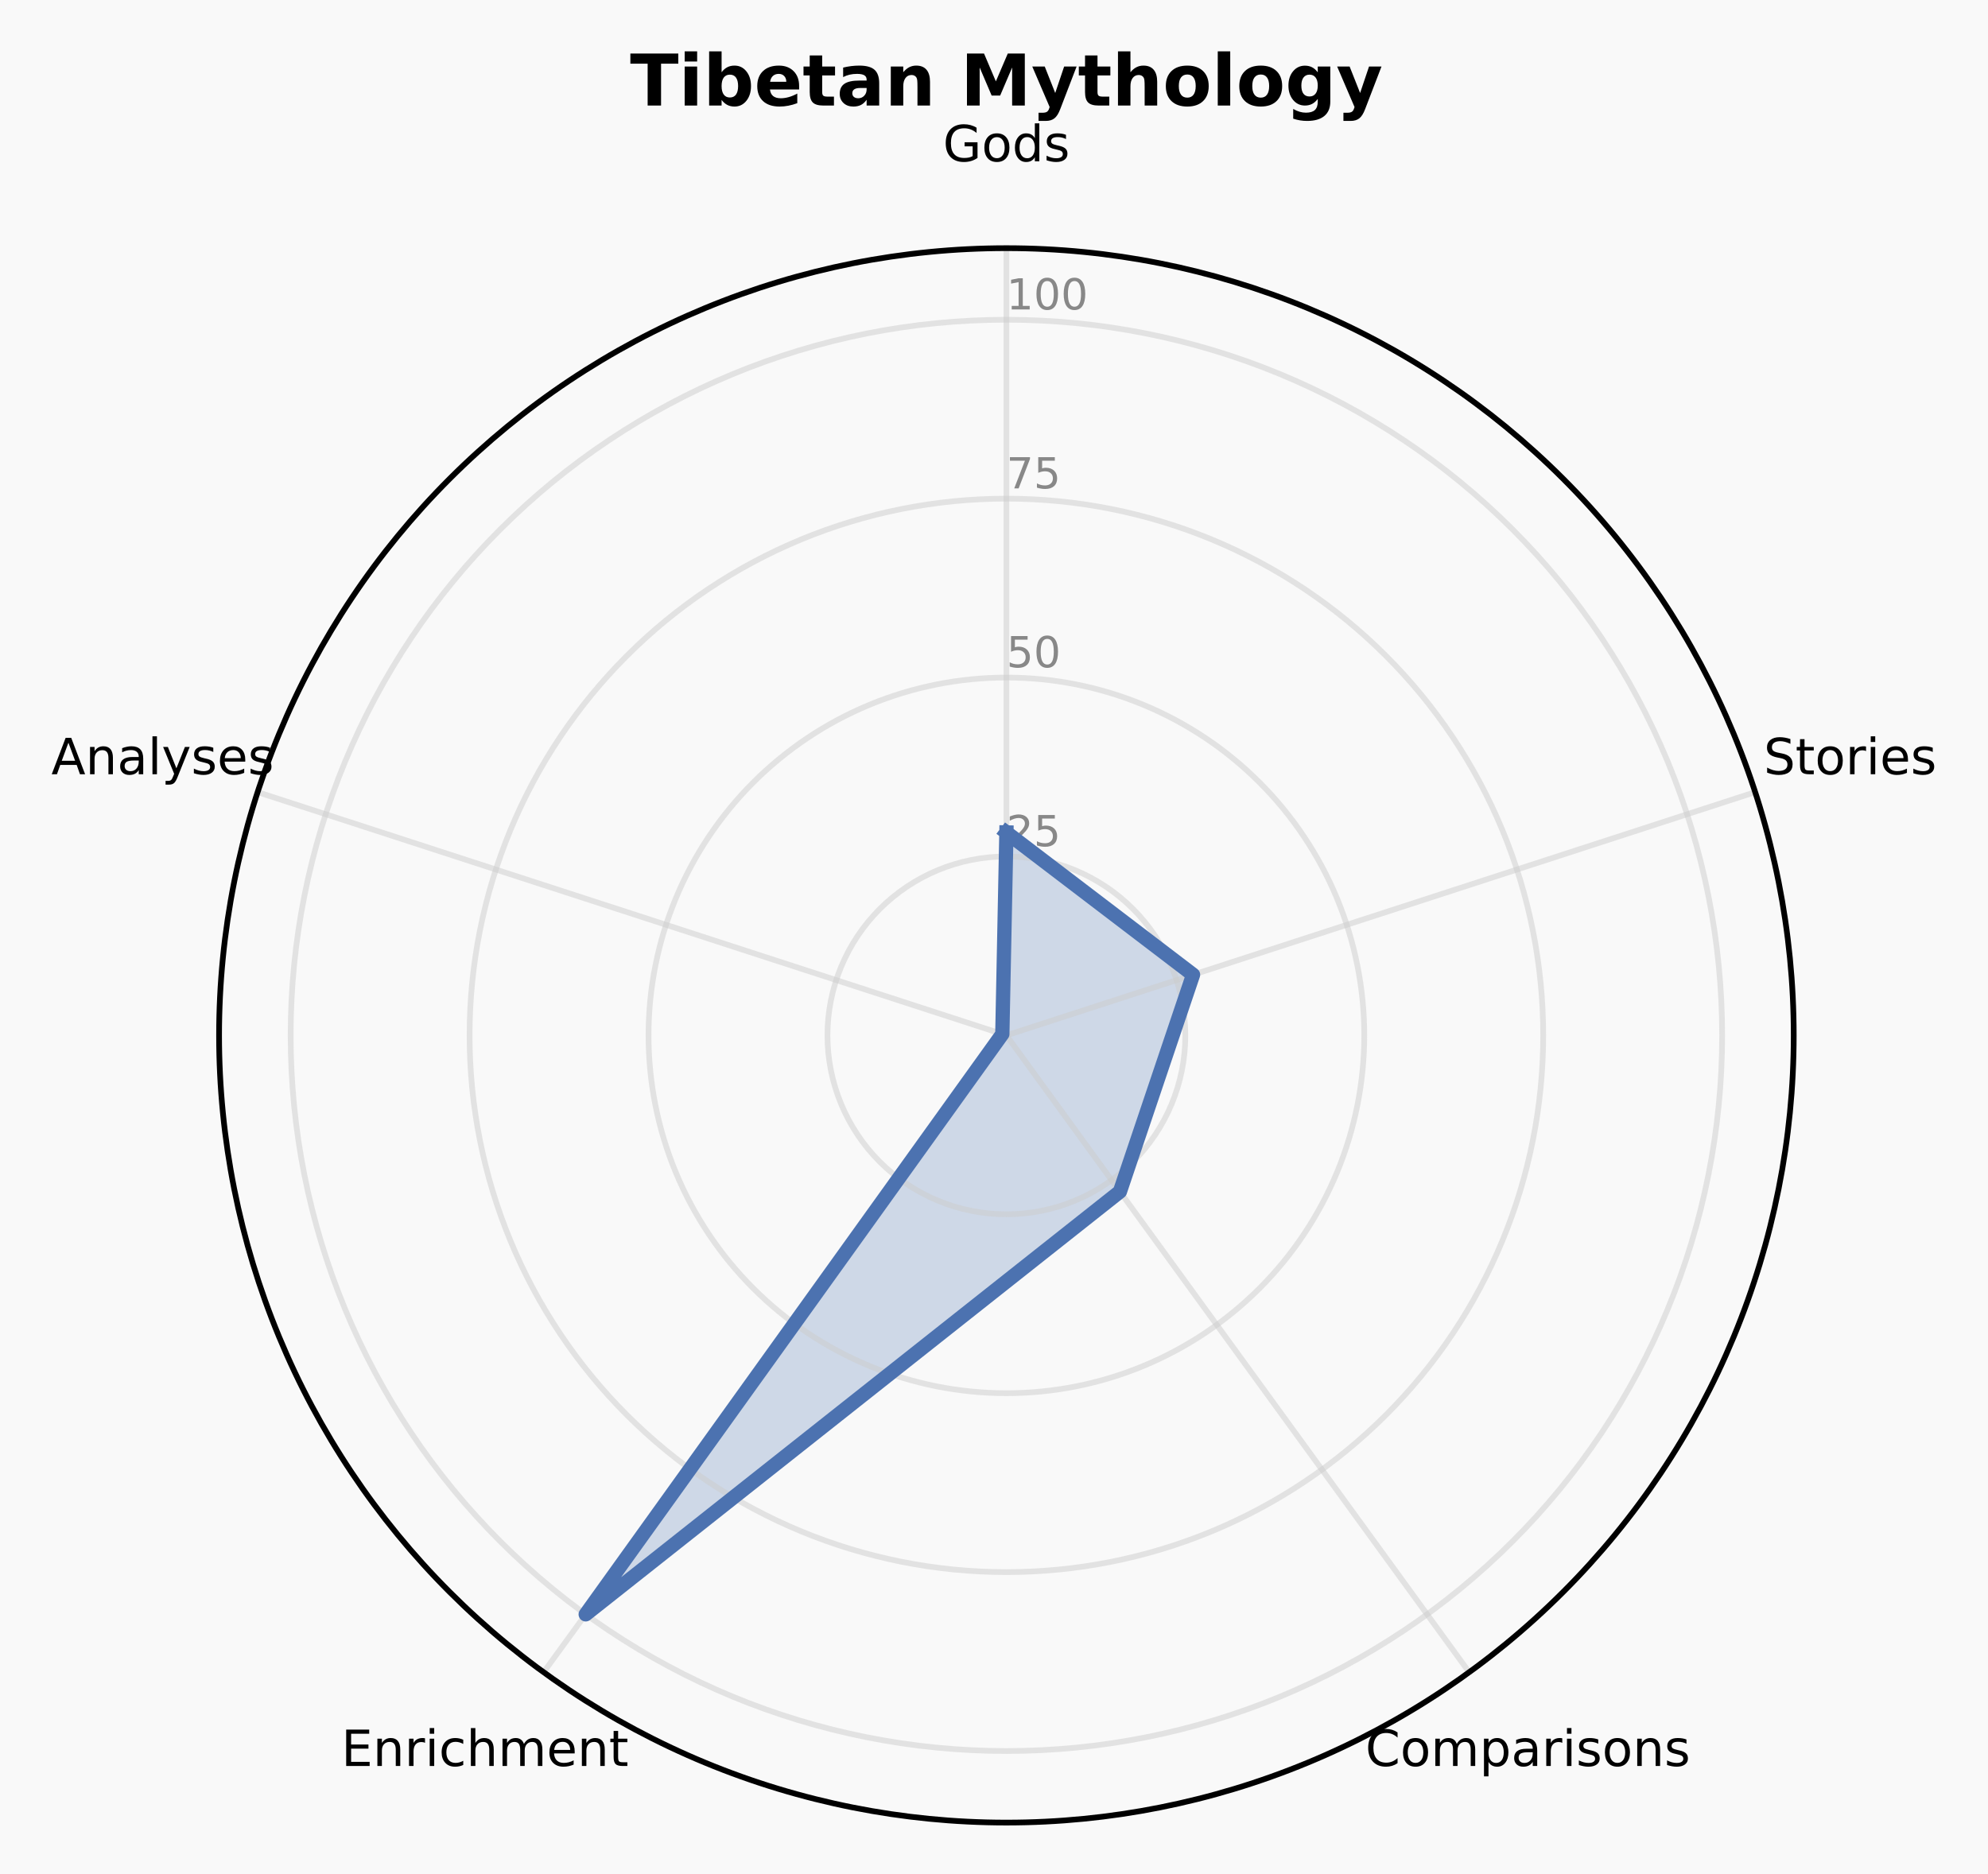
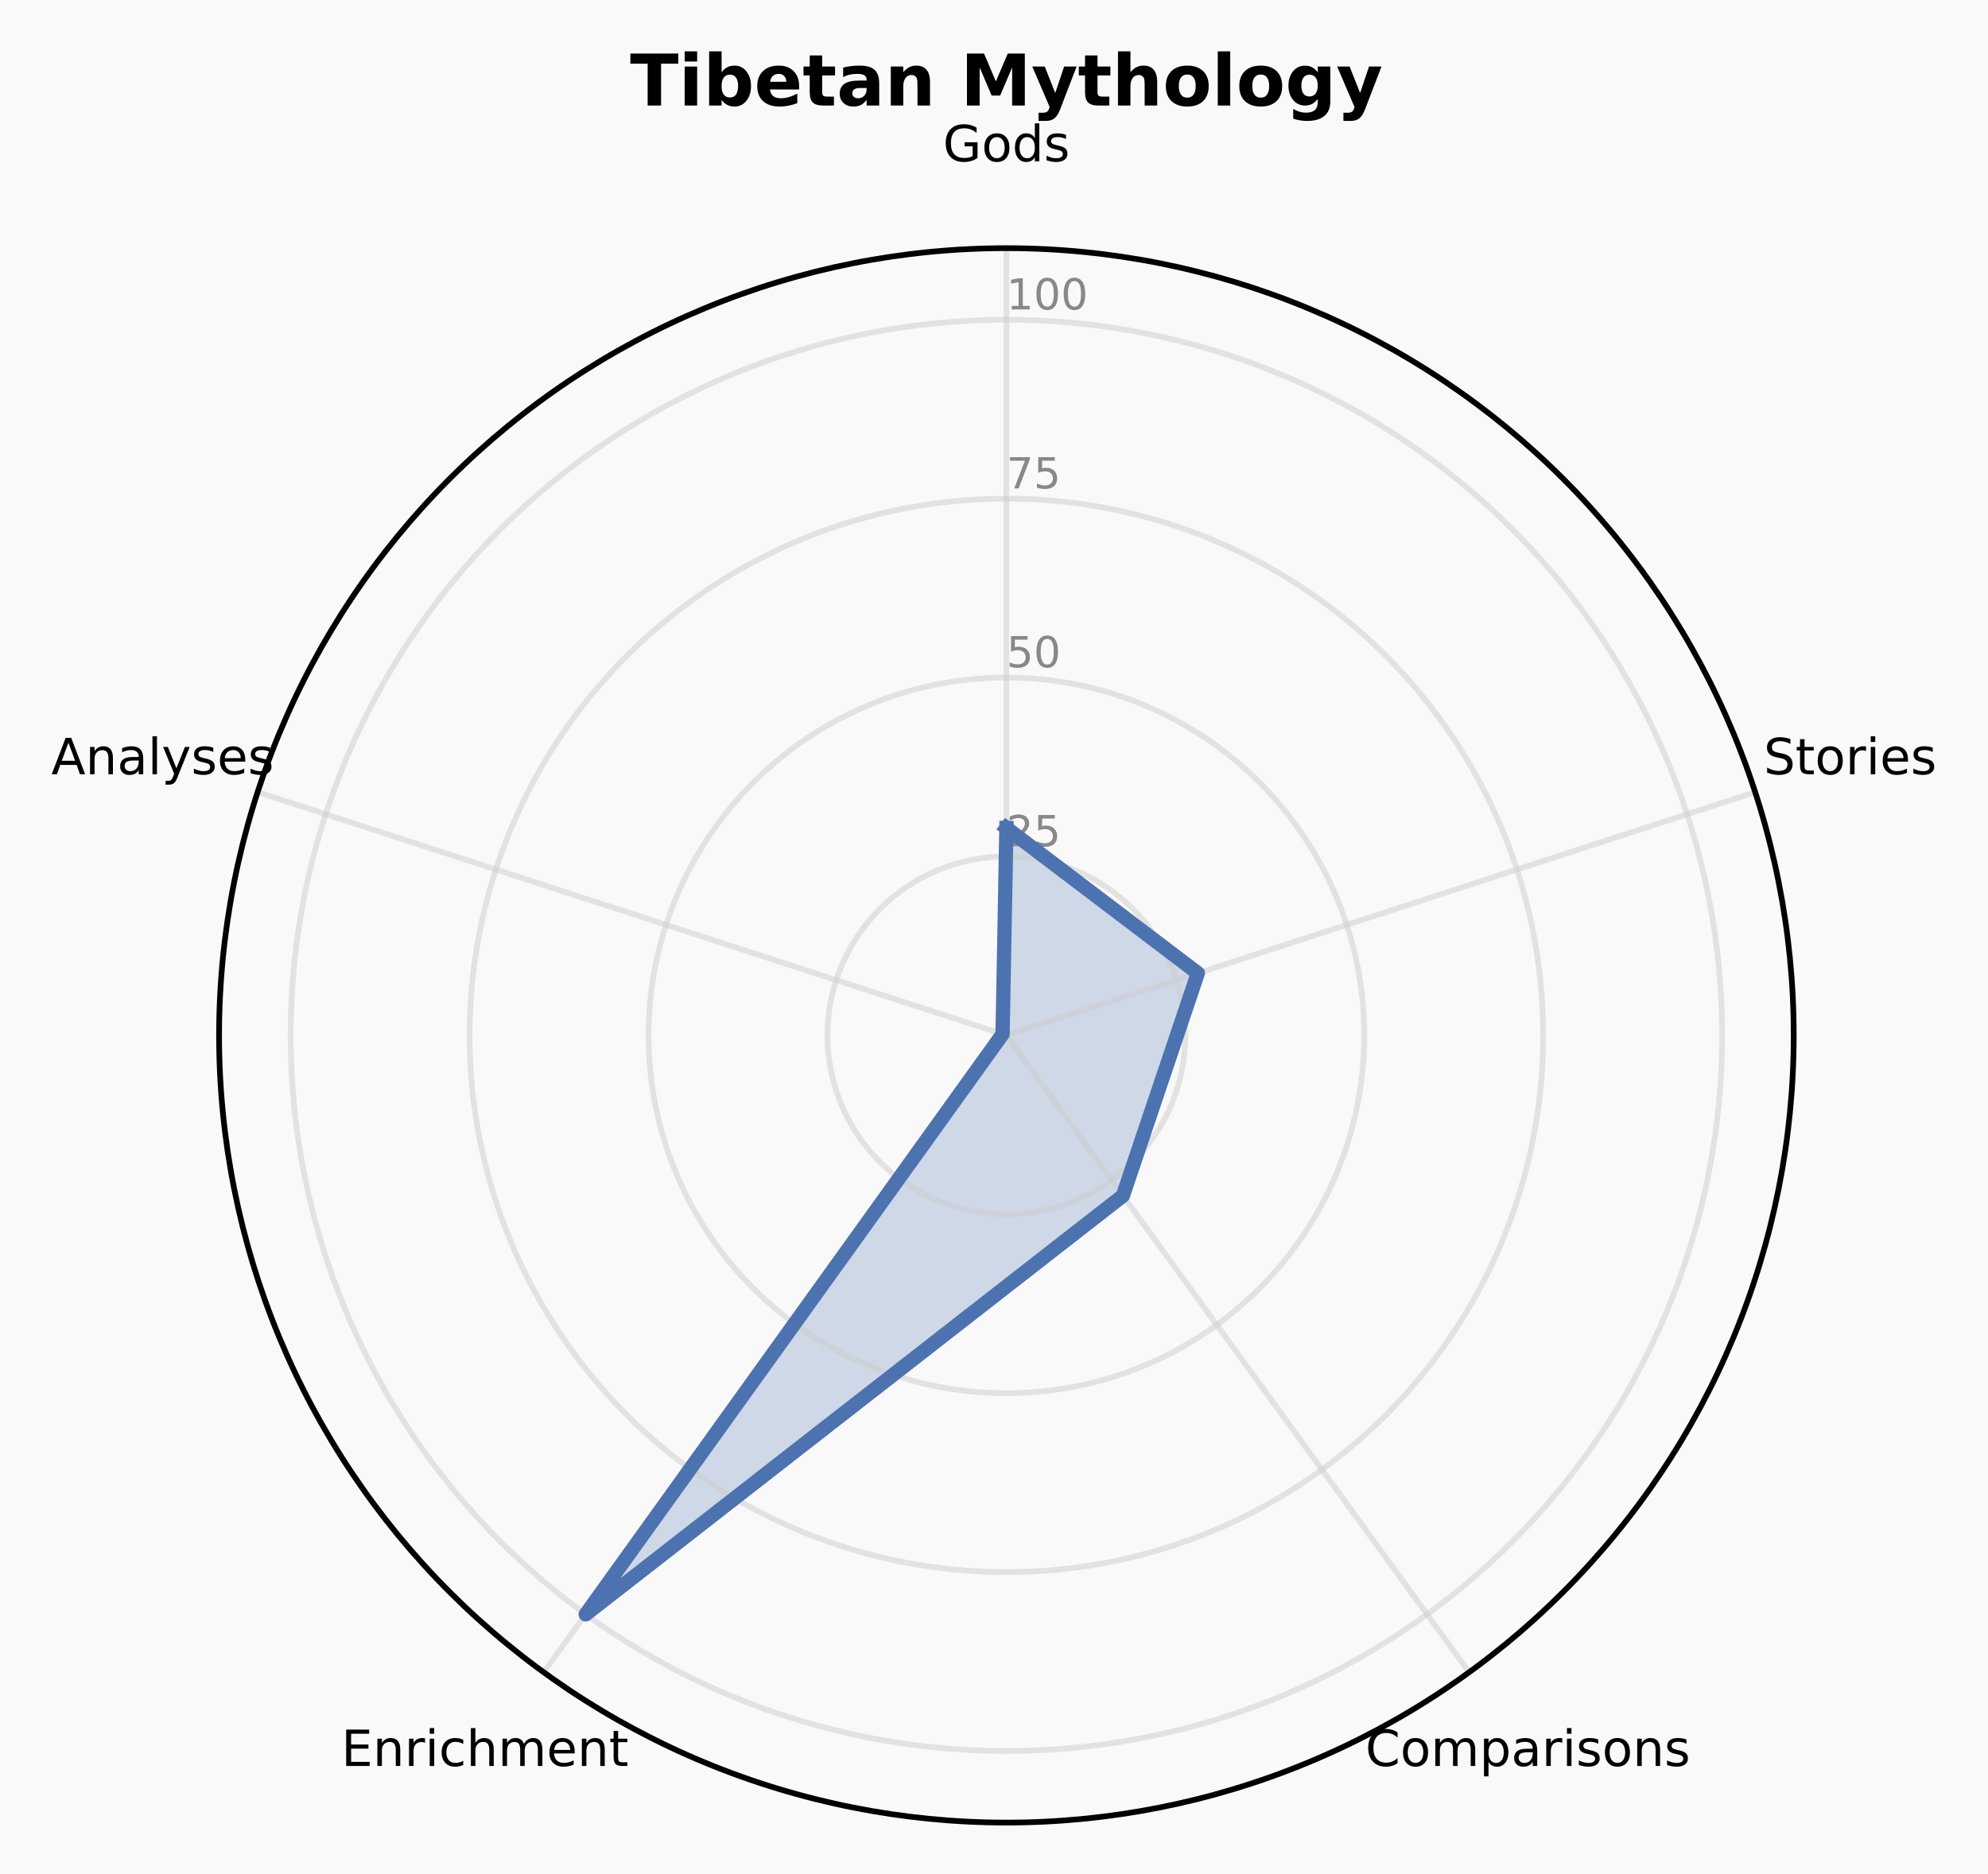
<svg xmlns="http://www.w3.org/2000/svg" xmlns:xlink="http://www.w3.org/1999/xlink" width="278.709pt" height="262.758pt" viewBox="0 0 278.709 262.758" version="1.1">
  <defs>
    <style type="text/css">*{stroke-linejoin: round; stroke-linecap: butt}</style>
  </defs>
  <g id="figure_1">
    <g id="patch_1">
      <path d="M 0 262.758  L 278.709 262.758  L 278.709 0  L 0 0  z " style="fill: #f9f9f9" />
    </g>
    <g id="axes_1">
      <g id="patch_2">
        <path d="M 251.473 145.178  C 251.473 130.683 248.618 116.329 243.071 102.938  C 237.524 89.546 229.393 77.377 219.143 67.128  C 208.894 56.878 196.725 48.748 183.334 43.201  C 169.942 37.654 155.588 34.798 141.093 34.798  C 126.598 34.798 112.244 37.654 98.853 43.201  C 85.461 48.748 73.293 56.878 63.043 67.128  C 52.794 77.377 44.663 89.546 39.116 102.938  C 33.569 116.329 30.714 130.683 30.714 145.178  C 30.714 159.673 33.569 174.027 39.116 187.418  C 44.663 200.81 52.794 212.979 63.043 223.228  C 73.293 233.478 85.461 241.609 98.853 247.155  C 112.244 252.702 126.598 255.558 141.093 255.558  C 155.588 255.558 169.942 252.702 183.334 247.155  C 196.725 241.609 208.894 233.478 219.143 223.228  C 229.393 212.979 237.524 200.81 243.071 187.418  C 248.618 174.027 251.473 159.673 251.473 145.178  M 141.093 145.178  C 141.093 145.178 141.093 145.178 141.093 145.178  C 141.093 145.178 141.093 145.178 141.093 145.178  C 141.093 145.178 141.093 145.178 141.093 145.178  C 141.093 145.178 141.093 145.178 141.093 145.178  C 141.093 145.178 141.093 145.178 141.093 145.178  C 141.093 145.178 141.093 145.178 141.093 145.178  C 141.093 145.178 141.093 145.178 141.093 145.178  C 141.093 145.178 141.093 145.178 141.093 145.178  C 141.093 145.178 141.093 145.178 141.093 145.178  C 141.093 145.178 141.093 145.178 141.093 145.178  C 141.093 145.178 141.093 145.178 141.093 145.178  C 141.093 145.178 141.093 145.178 141.093 145.178  C 141.093 145.178 141.093 145.178 141.093 145.178  C 141.093 145.178 141.093 145.178 141.093 145.178  C 141.093 145.178 141.093 145.178 141.093 145.178  C 141.093 145.178 141.093 145.178 141.093 145.178  z " style="fill: #f9f9f9" />
      </g>
      <g id="patch_3">
-         <path d="M 141.093 116.722  L 167.261 136.676  L 157.009 167.084  L 82.112 226.359  L 140.522 144.992  z " clip-path="url(#pf78d6d5866)" style="fill: #4c72b0; opacity: 0.25; stroke: #4c72b0; stroke-linejoin: miter" />
+         <path d="M 141.093 116.092  L 167.934 136.457  L 157.427 167.659  L 82.112 226.359  L 140.557 145.004  z " clip-path="url(#pac0c71fd1b)" style="fill: #4c72b0; opacity: 0.25; stroke: #4c72b0; stroke-linejoin: miter" />
      </g>
      <g id="matplotlib.axis_1">
        <g id="xtick_1">
          <g id="line2d_1">
-             <path d="M 141.093 145.178  L 141.093 34.798  " clip-path="url(#pf78d6d5866)" style="fill: none; stroke: #cccccc; stroke-opacity: 0.5; stroke-width: 0.8; stroke-linecap: square" />
+             <path d="M 141.093 145.178  L 141.093 34.798  " clip-path="url(#pac0c71fd1b)" style="fill: none; stroke: #cccccc; stroke-opacity: 0.5; stroke-width: 0.8; stroke-linecap: square" />
          </g>
          <g id="text_1">
            <g transform="translate(132.1945 22.61707) scale(0.07 -0.07)">
              <defs>
                <path id="DejaVuSans-2a" d="M 3809 666  L 3809 1919  L 2778 1919  L 2778 2438  L 4434 2438  L 4434 434  Q 4069 175 3628 42  Q 3188 -91 2688 -91  Q 1594 -91 976 548  Q 359 1188 359 2328  Q 359 3472 976 4111  Q 1594 4750 2688 4750  Q 3144 4750 3555 4637  Q 3966 4525 4313 4306  L 4313 3634  Q 3963 3931 3569 4081  Q 3175 4231 2741 4231  Q 1884 4231 1454 3753  Q 1025 3275 1025 2328  Q 1025 1384 1454 906  Q 1884 428 2741 428  Q 3075 428 3337 486  Q 3600 544 3809 666  z " transform="scale(0.015625)" />
                <path id="DejaVuSans-52" d="M 1959 3097  Q 1497 3097 1228 2736  Q 959 2375 959 1747  Q 959 1119 1226 758  Q 1494 397 1959 397  Q 2419 397 2687 759  Q 2956 1122 2956 1747  Q 2956 2369 2687 2733  Q 2419 3097 1959 3097  z M 1959 3584  Q 2709 3584 3137 3096  Q 3566 2609 3566 1747  Q 3566 888 3137 398  Q 2709 -91 1959 -91  Q 1206 -91 779 398  Q 353 888 353 1747  Q 353 2609 779 3096  Q 1206 3584 1959 3584  z " transform="scale(0.015625)" />
                <path id="DejaVuSans-47" d="M 2906 2969  L 2906 4863  L 3481 4863  L 3481 0  L 2906 0  L 2906 525  Q 2725 213 2448 61  Q 2172 -91 1784 -91  Q 1150 -91 751 415  Q 353 922 353 1747  Q 353 2572 751 3078  Q 1150 3584 1784 3584  Q 2172 3584 2448 3432  Q 2725 3281 2906 2969  z M 947 1747  Q 947 1113 1208 752  Q 1469 391 1925 391  Q 2381 391 2643 752  Q 2906 1113 2906 1747  Q 2906 2381 2643 2742  Q 2381 3103 1925 3103  Q 1469 3103 1208 2742  Q 947 2381 947 1747  z " transform="scale(0.015625)" />
                <path id="DejaVuSans-56" d="M 2834 3397  L 2834 2853  Q 2591 2978 2328 3040  Q 2066 3103 1784 3103  Q 1356 3103 1142 2972  Q 928 2841 928 2578  Q 928 2378 1081 2264  Q 1234 2150 1697 2047  L 1894 2003  Q 2506 1872 2764 1633  Q 3022 1394 3022 966  Q 3022 478 2636 193  Q 2250 -91 1575 -91  Q 1294 -91 989 -36  Q 684 19 347 128  L 347 722  Q 666 556 975 473  Q 1284 391 1588 391  Q 1994 391 2212 530  Q 2431 669 2431 922  Q 2431 1156 2273 1281  Q 2116 1406 1581 1522  L 1381 1569  Q 847 1681 609 1914  Q 372 2147 372 2553  Q 372 3047 722 3315  Q 1072 3584 1716 3584  Q 2034 3584 2315 3537  Q 2597 3491 2834 3397  z " transform="scale(0.015625)" />
              </defs>
              <use xlink:href="#DejaVuSans-2a" />
              <use xlink:href="#DejaVuSans-52" transform="translate(77.48438 0)" />
              <use xlink:href="#DejaVuSans-47" transform="translate(138.6719 0)" />
              <use xlink:href="#DejaVuSans-56" transform="translate(202.1562 0)" />
            </g>
          </g>
        </g>
        <g id="xtick_2">
          <g id="line2d_2">
-             <path d="M 141.093 145.178  L 246.07 111.069  " clip-path="url(#pf78d6d5866)" style="fill: none; stroke: #cccccc; stroke-opacity: 0.5; stroke-width: 0.8; stroke-linecap: square" />
+             <path d="M 141.093 145.178  L 246.07 111.069  " clip-path="url(#pac0c71fd1b)" style="fill: none; stroke: #cccccc; stroke-opacity: 0.5; stroke-width: 0.8; stroke-linecap: square" />
          </g>
          <g id="text_2">
            <g transform="translate(247.2616 108.5613) scale(0.07 -0.07)">
              <defs>
                <path id="DejaVuSans-36" d="M 3425 4513  L 3425 3897  Q 3066 4069 2747 4153  Q 2428 4238 2131 4238  Q 1616 4238 1336 4038  Q 1056 3838 1056 3469  Q 1056 3159 1242 3001  Q 1428 2844 1947 2747  L 2328 2669  Q 3034 2534 3370 2195  Q 3706 1856 3706 1288  Q 3706 609 3251 259  Q 2797 -91 1919 -91  Q 1588 -91 1214 -16  Q 841 59 441 206  L 441 856  Q 825 641 1194 531  Q 1563 422 1919 422  Q 2459 422 2753 634  Q 3047 847 3047 1241  Q 3047 1584 2836 1778  Q 2625 1972 2144 2069  L 1759 2144  Q 1053 2284 737 2584  Q 422 2884 422 3419  Q 422 4038 858 4394  Q 1294 4750 2059 4750  Q 2388 4750 2728 4690  Q 3069 4631 3425 4513  z " transform="scale(0.015625)" />
                <path id="DejaVuSans-57" d="M 1172 4494  L 1172 3500  L 2356 3500  L 2356 3053  L 1172 3053  L 1172 1153  Q 1172 725 1289 603  Q 1406 481 1766 481  L 2356 481  L 2356 0  L 1766 0  Q 1100 0 847 248  Q 594 497 594 1153  L 594 3053  L 172 3053  L 172 3500  L 594 3500  L 594 4494  L 1172 4494  z " transform="scale(0.015625)" />
                <path id="DejaVuSans-55" d="M 2631 2963  Q 2534 3019 2420 3045  Q 2306 3072 2169 3072  Q 1681 3072 1420 2755  Q 1159 2438 1159 1844  L 1159 0  L 581 0  L 581 3500  L 1159 3500  L 1159 2956  Q 1341 3275 1631 3429  Q 1922 3584 2338 3584  Q 2397 3584 2469 3576  Q 2541 3569 2628 3553  L 2631 2963  z " transform="scale(0.015625)" />
                <path id="DejaVuSans-4c" d="M 603 3500  L 1178 3500  L 1178 0  L 603 0  L 603 3500  z M 603 4863  L 1178 4863  L 1178 4134  L 603 4134  L 603 4863  z " transform="scale(0.015625)" />
                <path id="DejaVuSans-48" d="M 3597 1894  L 3597 1613  L 953 1613  Q 991 1019 1311 708  Q 1631 397 2203 397  Q 2534 397 2845 478  Q 3156 559 3463 722  L 3463 178  Q 3153 47 2828 -22  Q 2503 -91 2169 -91  Q 1331 -91 842 396  Q 353 884 353 1716  Q 353 2575 817 3079  Q 1281 3584 2069 3584  Q 2775 3584 3186 3129  Q 3597 2675 3597 1894  z M 3022 2063  Q 3016 2534 2758 2815  Q 2500 3097 2075 3097  Q 1594 3097 1305 2825  Q 1016 2553 972 2059  L 3022 2063  z " transform="scale(0.015625)" />
              </defs>
              <use xlink:href="#DejaVuSans-36" />
              <use xlink:href="#DejaVuSans-57" transform="translate(63.48438 0)" />
              <use xlink:href="#DejaVuSans-52" transform="translate(102.6875 0)" />
              <use xlink:href="#DejaVuSans-55" transform="translate(163.875 0)" />
              <use xlink:href="#DejaVuSans-4c" transform="translate(204.9844 0)" />
              <use xlink:href="#DejaVuSans-48" transform="translate(232.7656 0)" />
              <use xlink:href="#DejaVuSans-56" transform="translate(294.2969 0)" />
            </g>
          </g>
        </g>
        <g id="xtick_3">
          <g id="line2d_3">
-             <path d="M 141.093 145.178  L 205.973 234.477  " clip-path="url(#pf78d6d5866)" style="fill: none; stroke: #cccccc; stroke-opacity: 0.5; stroke-width: 0.8; stroke-linecap: square" />
+             <path d="M 141.093 145.178  L 205.973 234.477  " clip-path="url(#pac0c71fd1b)" style="fill: none; stroke: #cccccc; stroke-opacity: 0.5; stroke-width: 0.8; stroke-linecap: square" />
          </g>
          <g id="text_3">
            <g transform="translate(191.4228 247.6219) scale(0.07 -0.07)">
              <defs>
                <path id="DejaVuSans-26" d="M 4122 4306  L 4122 3641  Q 3803 3938 3442 4084  Q 3081 4231 2675 4231  Q 1875 4231 1450 3742  Q 1025 3253 1025 2328  Q 1025 1406 1450 917  Q 1875 428 2675 428  Q 3081 428 3442 575  Q 3803 722 4122 1019  L 4122 359  Q 3791 134 3420 21  Q 3050 -91 2638 -91  Q 1578 -91 968 557  Q 359 1206 359 2328  Q 359 3453 968 4101  Q 1578 4750 2638 4750  Q 3056 4750 3426 4639  Q 3797 4528 4122 4306  z " transform="scale(0.015625)" />
                <path id="DejaVuSans-50" d="M 3328 2828  Q 3544 3216 3844 3400  Q 4144 3584 4550 3584  Q 5097 3584 5394 3201  Q 5691 2819 5691 2113  L 5691 0  L 5113 0  L 5113 2094  Q 5113 2597 4934 2840  Q 4756 3084 4391 3084  Q 3944 3084 3684 2787  Q 3425 2491 3425 1978  L 3425 0  L 2847 0  L 2847 2094  Q 2847 2600 2669 2842  Q 2491 3084 2119 3084  Q 1678 3084 1418 2786  Q 1159 2488 1159 1978  L 1159 0  L 581 0  L 581 3500  L 1159 3500  L 1159 2956  Q 1356 3278 1631 3431  Q 1906 3584 2284 3584  Q 2666 3584 2933 3390  Q 3200 3197 3328 2828  z " transform="scale(0.015625)" />
                <path id="DejaVuSans-53" d="M 1159 525  L 1159 -1331  L 581 -1331  L 581 3500  L 1159 3500  L 1159 2969  Q 1341 3281 1617 3432  Q 1894 3584 2278 3584  Q 2916 3584 3314 3078  Q 3713 2572 3713 1747  Q 3713 922 3314 415  Q 2916 -91 2278 -91  Q 1894 -91 1617 61  Q 1341 213 1159 525  z M 3116 1747  Q 3116 2381 2855 2742  Q 2594 3103 2138 3103  Q 1681 3103 1420 2742  Q 1159 2381 1159 1747  Q 1159 1113 1420 752  Q 1681 391 2138 391  Q 2594 391 2855 752  Q 3116 1113 3116 1747  z " transform="scale(0.015625)" />
                <path id="DejaVuSans-44" d="M 2194 1759  Q 1497 1759 1228 1600  Q 959 1441 959 1056  Q 959 750 1161 570  Q 1363 391 1709 391  Q 2188 391 2477 730  Q 2766 1069 2766 1631  L 2766 1759  L 2194 1759  z M 3341 1997  L 3341 0  L 2766 0  L 2766 531  Q 2569 213 2275 61  Q 1981 -91 1556 -91  Q 1019 -91 701 211  Q 384 513 384 1019  Q 384 1609 779 1909  Q 1175 2209 1959 2209  L 2766 2209  L 2766 2266  Q 2766 2663 2505 2880  Q 2244 3097 1772 3097  Q 1472 3097 1187 3025  Q 903 2953 641 2809  L 641 3341  Q 956 3463 1253 3523  Q 1550 3584 1831 3584  Q 2591 3584 2966 3190  Q 3341 2797 3341 1997  z " transform="scale(0.015625)" />
                <path id="DejaVuSans-51" d="M 3513 2113  L 3513 0  L 2938 0  L 2938 2094  Q 2938 2591 2744 2837  Q 2550 3084 2163 3084  Q 1697 3084 1428 2787  Q 1159 2491 1159 1978  L 1159 0  L 581 0  L 581 3500  L 1159 3500  L 1159 2956  Q 1366 3272 1645 3428  Q 1925 3584 2291 3584  Q 2894 3584 3203 3211  Q 3513 2838 3513 2113  z " transform="scale(0.015625)" />
              </defs>
              <use xlink:href="#DejaVuSans-26" />
              <use xlink:href="#DejaVuSans-52" transform="translate(69.82812 0)" />
              <use xlink:href="#DejaVuSans-50" transform="translate(131.0156 0)" />
              <use xlink:href="#DejaVuSans-53" transform="translate(228.4219 0)" />
              <use xlink:href="#DejaVuSans-44" transform="translate(291.9062 0)" />
              <use xlink:href="#DejaVuSans-55" transform="translate(353.1875 0)" />
              <use xlink:href="#DejaVuSans-4c" transform="translate(394.2969 0)" />
              <use xlink:href="#DejaVuSans-56" transform="translate(422.0781 0)" />
              <use xlink:href="#DejaVuSans-52" transform="translate(474.1719 0)" />
              <use xlink:href="#DejaVuSans-51" transform="translate(535.3594 0)" />
              <use xlink:href="#DejaVuSans-56" transform="translate(598.7344 0)" />
            </g>
          </g>
        </g>
        <g id="xtick_4">
          <g id="line2d_4">
-             <path d="M 141.093 145.178  L 76.214 234.477  " clip-path="url(#pf78d6d5866)" style="fill: none; stroke: #cccccc; stroke-opacity: 0.5; stroke-width: 0.8; stroke-linecap: square" />
+             <path d="M 141.093 145.178  L 76.214 234.477  " clip-path="url(#pac0c71fd1b)" style="fill: none; stroke: #cccccc; stroke-opacity: 0.5; stroke-width: 0.8; stroke-linecap: square" />
          </g>
          <g id="text_4">
            <g transform="translate(47.8483 247.6219) scale(0.07 -0.07)">
              <defs>
                <path id="DejaVuSans-28" d="M 628 4666  L 3578 4666  L 3578 4134  L 1259 4134  L 1259 2753  L 3481 2753  L 3481 2222  L 1259 2222  L 1259 531  L 3634 531  L 3634 0  L 628 0  L 628 4666  z " transform="scale(0.015625)" />
                <path id="DejaVuSans-46" d="M 3122 3366  L 3122 2828  Q 2878 2963 2633 3030  Q 2388 3097 2138 3097  Q 1578 3097 1268 2742  Q 959 2388 959 1747  Q 959 1106 1268 751  Q 1578 397 2138 397  Q 2388 397 2633 464  Q 2878 531 3122 666  L 3122 134  Q 2881 22 2623 -34  Q 2366 -91 2075 -91  Q 1284 -91 818 406  Q 353 903 353 1747  Q 353 2603 823 3093  Q 1294 3584 2113 3584  Q 2378 3584 2631 3529  Q 2884 3475 3122 3366  z " transform="scale(0.015625)" />
                <path id="DejaVuSans-4b" d="M 3513 2113  L 3513 0  L 2938 0  L 2938 2094  Q 2938 2591 2744 2837  Q 2550 3084 2163 3084  Q 1697 3084 1428 2787  Q 1159 2491 1159 1978  L 1159 0  L 581 0  L 581 4863  L 1159 4863  L 1159 2956  Q 1366 3272 1645 3428  Q 1925 3584 2291 3584  Q 2894 3584 3203 3211  Q 3513 2838 3513 2113  z " transform="scale(0.015625)" />
              </defs>
              <use xlink:href="#DejaVuSans-28" />
              <use xlink:href="#DejaVuSans-51" transform="translate(63.1875 0)" />
              <use xlink:href="#DejaVuSans-55" transform="translate(126.5625 0)" />
              <use xlink:href="#DejaVuSans-4c" transform="translate(167.6719 0)" />
              <use xlink:href="#DejaVuSans-46" transform="translate(195.4531 0)" />
              <use xlink:href="#DejaVuSans-4b" transform="translate(250.4375 0)" />
              <use xlink:href="#DejaVuSans-50" transform="translate(313.8125 0)" />
              <use xlink:href="#DejaVuSans-48" transform="translate(411.2188 0)" />
              <use xlink:href="#DejaVuSans-51" transform="translate(472.75 0)" />
              <use xlink:href="#DejaVuSans-57" transform="translate(536.125 0)" />
            </g>
          </g>
        </g>
        <g id="xtick_5">
          <g id="line2d_5">
-             <path d="M 141.093 145.178  L 36.116 111.069  " clip-path="url(#pf78d6d5866)" style="fill: none; stroke: #cccccc; stroke-opacity: 0.5; stroke-width: 0.8; stroke-linecap: square" />
+             <path d="M 141.093 145.178  L 36.116 111.069  " clip-path="url(#pac0c71fd1b)" style="fill: none; stroke: #cccccc; stroke-opacity: 0.5; stroke-width: 0.8; stroke-linecap: square" />
          </g>
          <g id="text_5">
            <g transform="translate(7.2 108.5613) scale(0.07 -0.07)">
              <defs>
                <path id="DejaVuSans-24" d="M 2188 4044  L 1331 1722  L 3047 1722  L 2188 4044  z M 1831 4666  L 2547 4666  L 4325 0  L 3669 0  L 3244 1197  L 1141 1197  L 716 0  L 50 0  L 1831 4666  z " transform="scale(0.015625)" />
                <path id="DejaVuSans-4f" d="M 603 4863  L 1178 4863  L 1178 0  L 603 0  L 603 4863  z " transform="scale(0.015625)" />
                <path id="DejaVuSans-5c" d="M 2059 -325  Q 1816 -950 1584 -1140  Q 1353 -1331 966 -1331  L 506 -1331  L 506 -850  L 844 -850  Q 1081 -850 1212 -737  Q 1344 -625 1503 -206  L 1606 56  L 191 3500  L 800 3500  L 1894 763  L 2988 3500  L 3597 3500  L 2059 -325  z " transform="scale(0.015625)" />
              </defs>
              <use xlink:href="#DejaVuSans-24" />
              <use xlink:href="#DejaVuSans-51" transform="translate(68.40625 0)" />
              <use xlink:href="#DejaVuSans-44" transform="translate(131.7812 0)" />
              <use xlink:href="#DejaVuSans-4f" transform="translate(193.0625 0)" />
              <use xlink:href="#DejaVuSans-5c" transform="translate(220.8438 0)" />
              <use xlink:href="#DejaVuSans-56" transform="translate(280.0312 0)" />
              <use xlink:href="#DejaVuSans-48" transform="translate(332.125 0)" />
              <use xlink:href="#DejaVuSans-56" transform="translate(393.6562 0)" />
            </g>
          </g>
        </g>
      </g>
      <g id="matplotlib.axis_2">
        <g id="ytick_1">
          <g id="line2d_6">
-             <path d="M 141.093 120.092  C 144.388 120.092 147.65 120.741 150.693 122.001  C 153.737 123.262 156.503 125.11 158.832 127.439  C 161.161 129.769 163.009 132.534 164.27 135.578  C 165.531 138.621 166.18 141.884 166.18 145.178  C 166.18 148.472 165.531 151.735 164.27 154.778  C 163.009 157.822 161.161 160.587 158.832 162.917  C 156.503 165.246 153.737 167.094 150.693 168.355  C 147.65 169.615 144.388 170.264 141.093 170.264  C 137.799 170.264 134.537 169.615 131.493 168.355  C 128.45 167.094 125.684 165.246 123.355 162.917  C 121.025 160.587 119.177 157.822 117.917 154.778  C 116.656 151.735 116.007 148.472 116.007 145.178  C 116.007 141.884 116.656 138.621 117.917 135.578  C 119.177 132.534 121.025 129.769 123.355 127.439  C 125.684 125.11 128.45 123.262 131.493 122.001  C 134.537 120.741 137.799 120.092 141.093 120.092  " clip-path="url(#pf78d6d5866)" style="fill: none; stroke: #cccccc; stroke-opacity: 0.5; stroke-width: 0.8; stroke-linecap: square" />
+             <path d="M 141.093 120.092  C 144.388 120.092 147.65 120.741 150.693 122.001  C 153.737 123.262 156.503 125.11 158.832 127.439  C 161.161 129.769 163.009 132.534 164.27 135.578  C 165.531 138.621 166.18 141.884 166.18 145.178  C 166.18 148.472 165.531 151.735 164.27 154.778  C 163.009 157.822 161.161 160.587 158.832 162.917  C 156.503 165.246 153.737 167.094 150.693 168.355  C 147.65 169.615 144.388 170.264 141.093 170.264  C 137.799 170.264 134.537 169.615 131.493 168.355  C 128.45 167.094 125.684 165.246 123.355 162.917  C 121.025 160.587 119.177 157.822 117.917 154.778  C 116.656 151.735 116.007 148.472 116.007 145.178  C 116.007 141.884 116.656 138.621 117.917 135.578  C 119.177 132.534 121.025 129.769 123.355 127.439  C 125.684 125.11 128.45 123.262 131.493 122.001  C 134.537 120.741 137.799 120.092 141.093 120.092  " clip-path="url(#pac0c71fd1b)" style="fill: none; stroke: #cccccc; stroke-opacity: 0.5; stroke-width: 0.8; stroke-linecap: square" />
          </g>
          <g id="text_6">
            <g style="fill: #888888" transform="translate(141.0933 118.6504) scale(0.06 -0.06)">
              <defs>
                <path id="DejaVuSans-15" d="M 1228 531  L 3431 531  L 3431 0  L 469 0  L 469 531  Q 828 903 1448 1529  Q 2069 2156 2228 2338  Q 2531 2678 2651 2914  Q 2772 3150 2772 3378  Q 2772 3750 2511 3984  Q 2250 4219 1831 4219  Q 1534 4219 1204 4116  Q 875 4013 500 3803  L 500 4441  Q 881 4594 1212 4672  Q 1544 4750 1819 4750  Q 2544 4750 2975 4387  Q 3406 4025 3406 3419  Q 3406 3131 3298 2873  Q 3191 2616 2906 2266  Q 2828 2175 2409 1742  Q 1991 1309 1228 531  z " transform="scale(0.015625)" />
                <path id="DejaVuSans-18" d="M 691 4666  L 3169 4666  L 3169 4134  L 1269 4134  L 1269 2991  Q 1406 3038 1543 3061  Q 1681 3084 1819 3084  Q 2600 3084 3056 2656  Q 3513 2228 3513 1497  Q 3513 744 3044 326  Q 2575 -91 1722 -91  Q 1428 -91 1123 -41  Q 819 9 494 109  L 494 744  Q 775 591 1075 516  Q 1375 441 1709 441  Q 2250 441 2565 725  Q 2881 1009 2881 1497  Q 2881 1984 2565 2268  Q 2250 2553 1709 2553  Q 1456 2553 1204 2497  Q 953 2441 691 2322  L 691 4666  z " transform="scale(0.015625)" />
              </defs>
              <use xlink:href="#DejaVuSans-15" />
              <use xlink:href="#DejaVuSans-18" transform="translate(63.625 0)" />
            </g>
          </g>
        </g>
        <g id="ytick_2">
          <g id="line2d_7">
-             <path d="M 141.093 95.005  C 147.682 95.005 154.206 96.303 160.293 98.825  C 166.381 101.346 171.912 105.042 176.571 109.701  C 181.229 114.36 184.925 119.891 187.447 125.978  C 189.968 132.065 191.266 138.589 191.266 145.178  C 191.266 151.767 189.968 158.291 187.447 164.378  C 184.925 170.465 181.229 175.997 176.571 180.655  C 171.912 185.314 166.381 189.01 160.293 191.531  C 154.206 194.053 147.682 195.351 141.093 195.351  C 134.505 195.351 127.98 194.053 121.893 191.531  C 115.806 189.01 110.275 185.314 105.616 180.655  C 100.957 175.997 97.261 170.465 94.74 164.378  C 92.219 158.291 90.921 151.767 90.921 145.178  C 90.921 138.589 92.219 132.065 94.74 125.978  C 97.261 119.891 100.957 114.36 105.616 109.701  C 110.275 105.042 115.806 101.346 121.893 98.825  C 127.98 96.303 134.505 95.005 141.093 95.005  " clip-path="url(#pf78d6d5866)" style="fill: none; stroke: #cccccc; stroke-opacity: 0.5; stroke-width: 0.8; stroke-linecap: square" />
+             <path d="M 141.093 95.005  C 147.682 95.005 154.206 96.303 160.293 98.825  C 166.381 101.346 171.912 105.042 176.571 109.701  C 181.229 114.36 184.925 119.891 187.447 125.978  C 189.968 132.065 191.266 138.589 191.266 145.178  C 191.266 151.767 189.968 158.291 187.447 164.378  C 184.925 170.465 181.229 175.997 176.571 180.655  C 171.912 185.314 166.381 189.01 160.293 191.531  C 154.206 194.053 147.682 195.351 141.093 195.351  C 134.505 195.351 127.98 194.053 121.893 191.531  C 115.806 189.01 110.275 185.314 105.616 180.655  C 100.957 175.997 97.261 170.465 94.74 164.378  C 92.219 158.291 90.921 151.767 90.921 145.178  C 90.921 138.589 92.219 132.065 94.74 125.978  C 97.261 119.891 100.957 114.36 105.616 109.701  C 110.275 105.042 115.806 101.346 121.893 98.825  C 127.98 96.303 134.505 95.005 141.093 95.005  " clip-path="url(#pac0c71fd1b)" style="fill: none; stroke: #cccccc; stroke-opacity: 0.5; stroke-width: 0.8; stroke-linecap: square" />
          </g>
          <g id="text_7">
            <g style="fill: #888888" transform="translate(141.0933 93.56408) scale(0.06 -0.06)">
              <defs>
                <path id="DejaVuSans-13" d="M 2034 4250  Q 1547 4250 1301 3770  Q 1056 3291 1056 2328  Q 1056 1369 1301 889  Q 1547 409 2034 409  Q 2525 409 2770 889  Q 3016 1369 3016 2328  Q 3016 3291 2770 3770  Q 2525 4250 2034 4250  z M 2034 4750  Q 2819 4750 3233 4129  Q 3647 3509 3647 2328  Q 3647 1150 3233 529  Q 2819 -91 2034 -91  Q 1250 -91 836 529  Q 422 1150 422 2328  Q 422 3509 836 4129  Q 1250 4750 2034 4750  z " transform="scale(0.015625)" />
              </defs>
              <use xlink:href="#DejaVuSans-18" />
              <use xlink:href="#DejaVuSans-13" transform="translate(63.625 0)" />
            </g>
          </g>
        </g>
        <g id="ytick_3">
          <g id="line2d_8">
-             <path d="M 141.093 69.919  C 150.976 69.919 160.763 71.866 169.894 75.648  C 179.024 79.43 187.321 84.974 194.309 91.962  C 201.298 98.95 206.841 107.247 210.623 116.378  C 214.405 125.508 216.352 135.295 216.352 145.178  C 216.352 155.061 214.405 164.848 210.623 173.978  C 206.841 183.109 201.298 191.406 194.309 198.394  C 187.321 205.382 179.024 210.926 169.894 214.708  C 160.763 218.49 150.976 220.437 141.093 220.437  C 131.21 220.437 121.424 218.49 112.293 214.708  C 103.162 210.926 94.866 205.382 87.877 198.394  C 80.889 191.406 75.345 183.109 71.563 173.978  C 67.781 164.848 65.834 155.061 65.834 145.178  C 65.834 135.295 67.781 125.508 71.563 116.378  C 75.345 107.247 80.889 98.95 87.877 91.962  C 94.866 84.974 103.162 79.43 112.293 75.648  C 121.424 71.866 131.21 69.919 141.093 69.919  " clip-path="url(#pf78d6d5866)" style="fill: none; stroke: #cccccc; stroke-opacity: 0.5; stroke-width: 0.8; stroke-linecap: square" />
+             <path d="M 141.093 69.919  C 150.976 69.919 160.763 71.866 169.894 75.648  C 179.024 79.43 187.321 84.974 194.309 91.962  C 201.298 98.95 206.841 107.247 210.623 116.378  C 214.405 125.508 216.352 135.295 216.352 145.178  C 216.352 155.061 214.405 164.848 210.623 173.978  C 206.841 183.109 201.298 191.406 194.309 198.394  C 187.321 205.382 179.024 210.926 169.894 214.708  C 160.763 218.49 150.976 220.437 141.093 220.437  C 131.21 220.437 121.424 218.49 112.293 214.708  C 103.162 210.926 94.866 205.382 87.877 198.394  C 80.889 191.406 75.345 183.109 71.563 173.978  C 67.781 164.848 65.834 155.061 65.834 145.178  C 65.834 135.295 67.781 125.508 71.563 116.378  C 75.345 107.247 80.889 98.95 87.877 91.962  C 94.866 84.974 103.162 79.43 112.293 75.648  C 121.424 71.866 131.21 69.919 141.093 69.919  " clip-path="url(#pac0c71fd1b)" style="fill: none; stroke: #cccccc; stroke-opacity: 0.5; stroke-width: 0.8; stroke-linecap: square" />
          </g>
          <g id="text_8">
            <g style="fill: #888888" transform="translate(141.0933 68.47781) scale(0.06 -0.06)">
              <defs>
                <path id="DejaVuSans-1a" d="M 525 4666  L 3525 4666  L 3525 4397  L 1831 0  L 1172 0  L 2766 4134  L 525 4134  L 525 4666  z " transform="scale(0.015625)" />
              </defs>
              <use xlink:href="#DejaVuSans-1a" />
              <use xlink:href="#DejaVuSans-18" transform="translate(63.625 0)" />
            </g>
          </g>
        </g>
        <g id="ytick_4">
          <g id="line2d_9">
-             <path d="M 141.093 44.833  C 154.27 44.833 167.32 47.429 179.494 52.471  C 191.668 57.514 202.73 64.906 212.048 74.223  C 221.366 83.541 228.757 94.603 233.8 106.778  C 238.843 118.952 241.438 132.001 241.438 145.178  C 241.438 158.355 238.843 171.404 233.8 183.578  C 228.757 195.753 221.366 206.815 212.048 216.133  C 202.73 225.45 191.668 232.842 179.494 237.885  C 167.32 242.927 154.27 245.523 141.093 245.523  C 127.916 245.523 114.867 242.927 102.693 237.885  C 90.519 232.842 79.456 225.45 70.139 216.133  C 60.821 206.815 53.429 195.753 48.387 183.578  C 43.344 171.404 40.748 158.355 40.748 145.178  C 40.748 132.001 43.344 118.952 48.387 106.778  C 53.429 94.603 60.821 83.541 70.139 74.223  C 79.456 64.906 90.519 57.514 102.693 52.471  C 114.867 47.429 127.916 44.833 141.093 44.833  " clip-path="url(#pf78d6d5866)" style="fill: none; stroke: #cccccc; stroke-opacity: 0.5; stroke-width: 0.8; stroke-linecap: square" />
+             <path d="M 141.093 44.833  C 154.27 44.833 167.32 47.429 179.494 52.471  C 191.668 57.514 202.73 64.906 212.048 74.223  C 221.366 83.541 228.757 94.603 233.8 106.778  C 238.843 118.952 241.438 132.001 241.438 145.178  C 241.438 158.355 238.843 171.404 233.8 183.578  C 228.757 195.753 221.366 206.815 212.048 216.133  C 202.73 225.45 191.668 232.842 179.494 237.885  C 167.32 242.927 154.27 245.523 141.093 245.523  C 127.916 245.523 114.867 242.927 102.693 237.885  C 90.519 232.842 79.456 225.45 70.139 216.133  C 60.821 206.815 53.429 195.753 48.387 183.578  C 43.344 171.404 40.748 158.355 40.748 145.178  C 40.748 132.001 43.344 118.952 48.387 106.778  C 53.429 94.603 60.821 83.541 70.139 74.223  C 79.456 64.906 90.519 57.514 102.693 52.471  C 114.867 47.429 127.916 44.833 141.093 44.833  " clip-path="url(#pac0c71fd1b)" style="fill: none; stroke: #cccccc; stroke-opacity: 0.5; stroke-width: 0.8; stroke-linecap: square" />
          </g>
          <g id="text_9">
            <g style="fill: #888888" transform="translate(141.0933 43.39154) scale(0.06 -0.06)">
              <defs>
                <path id="DejaVuSans-14" d="M 794 531  L 1825 531  L 1825 4091  L 703 3866  L 703 4441  L 1819 4666  L 2450 4666  L 2450 531  L 3481 531  L 3481 0  L 794 0  L 794 531  z " transform="scale(0.015625)" />
              </defs>
              <use xlink:href="#DejaVuSans-14" />
              <use xlink:href="#DejaVuSans-13" transform="translate(63.625 0)" />
              <use xlink:href="#DejaVuSans-13" transform="translate(127.25 0)" />
            </g>
          </g>
        </g>
      </g>
      <g id="line2d_10">
-         <path d="M 141.093 116.722  L 167.261 136.676  L 157.009 167.084  L 82.112 226.359  L 140.522 144.992  L 141.093 116.722  " clip-path="url(#pf78d6d5866)" style="fill: none; stroke: #4c72b0; stroke-width: 2; stroke-linecap: square" />
+         <path d="M 141.093 116.092  L 167.934 136.457  L 157.427 167.659  L 82.112 226.359  L 140.557 145.004  L 141.093 116.092  " clip-path="url(#pac0c71fd1b)" style="fill: none; stroke: #4c72b0; stroke-width: 2; stroke-linecap: square" />
      </g>
      <g id="patch_4">
        <path d="M 141.093 34.798  C 126.598 34.798 112.244 37.654 98.853 43.201  C 85.461 48.748 73.293 56.878 63.043 67.128  C 52.794 77.377 44.663 89.546 39.116 102.938  C 33.569 116.329 30.714 130.683 30.714 145.178  C 30.714 159.673 33.569 174.027 39.116 187.418  C 44.663 200.81 52.794 212.979 63.043 223.228  C 73.293 233.478 85.461 241.609 98.853 247.155  C 112.244 252.702 126.598 255.558 141.093 255.558  C 155.588 255.558 169.942 252.702 183.334 247.155  C 196.725 241.609 208.894 233.478 219.143 223.228  C 229.393 212.979 237.524 200.81 243.071 187.418  C 248.618 174.027 251.473 159.673 251.473 145.178  C 251.473 130.683 248.618 116.329 243.071 102.938  C 237.524 89.546 229.393 77.377 219.143 67.128  C 208.894 56.878 196.725 48.748 183.334 43.201  C 169.942 37.654 155.588 34.798 141.093 34.798  " style="fill: none; stroke: #000000; stroke-width: 0.8; stroke-linejoin: miter; stroke-linecap: square" />
      </g>
      <g id="text_10">
        <g transform="translate(88.32686 14.79844) scale(0.1 -0.1)">
          <defs>
            <path id="DejaVuSans-Bold-37" d="M 31 4666  L 4331 4666  L 4331 3756  L 2784 3756  L 2784 0  L 1581 0  L 1581 3756  L 31 3756  L 31 4666  z " transform="scale(0.015625)" />
            <path id="DejaVuSans-Bold-4c" d="M 538 3500  L 1656 3500  L 1656 0  L 538 0  L 538 3500  z M 538 4863  L 1656 4863  L 1656 3950  L 538 3950  L 538 4863  z " transform="scale(0.015625)" />
            <path id="DejaVuSans-Bold-45" d="M 2400 722  Q 2759 722 2948 984  Q 3138 1247 3138 1747  Q 3138 2247 2948 2509  Q 2759 2772 2400 2772  Q 2041 2772 1848 2508  Q 1656 2244 1656 1747  Q 1656 1250 1848 986  Q 2041 722 2400 722  z M 1656 2988  Q 1888 3294 2169 3439  Q 2450 3584 2816 3584  Q 3463 3584 3878 3070  Q 4294 2556 4294 1747  Q 4294 938 3878 423  Q 3463 -91 2816 -91  Q 2450 -91 2169 54  Q 1888 200 1656 506  L 1656 0  L 538 0  L 538 4863  L 1656 4863  L 1656 2988  z " transform="scale(0.015625)" />
            <path id="DejaVuSans-Bold-48" d="M 4031 1759  L 4031 1441  L 1416 1441  Q 1456 1047 1700 850  Q 1944 653 2381 653  Q 2734 653 3104 758  Q 3475 863 3866 1075  L 3866 213  Q 3469 63 3072 -14  Q 2675 -91 2278 -91  Q 1328 -91 801 392  Q 275 875 275 1747  Q 275 2603 792 3093  Q 1309 3584 2216 3584  Q 3041 3584 3536 3087  Q 4031 2591 4031 1759  z M 2881 2131  Q 2881 2450 2695 2645  Q 2509 2841 2209 2841  Q 1884 2841 1681 2658  Q 1478 2475 1428 2131  L 2881 2131  z " transform="scale(0.015625)" />
            <path id="DejaVuSans-Bold-57" d="M 1759 4494  L 1759 3500  L 2913 3500  L 2913 2700  L 1759 2700  L 1759 1216  Q 1759 972 1856 886  Q 1953 800 2241 800  L 2816 800  L 2816 0  L 1856 0  Q 1194 0 917 276  Q 641 553 641 1216  L 641 2700  L 84 2700  L 84 3500  L 641 3500  L 641 4494  L 1759 4494  z " transform="scale(0.015625)" />
            <path id="DejaVuSans-Bold-44" d="M 2106 1575  Q 1756 1575 1579 1456  Q 1403 1338 1403 1106  Q 1403 894 1545 773  Q 1688 653 1941 653  Q 2256 653 2472 879  Q 2688 1106 2688 1447  L 2688 1575  L 2106 1575  z M 3816 1997  L 3816 0  L 2688 0  L 2688 519  Q 2463 200 2181 54  Q 1900 -91 1497 -91  Q 953 -91 614 226  Q 275 544 275 1050  Q 275 1666 698 1953  Q 1122 2241 2028 2241  L 2688 2241  L 2688 2328  Q 2688 2594 2478 2717  Q 2269 2841 1825 2841  Q 1466 2841 1156 2769  Q 847 2697 581 2553  L 581 3406  Q 941 3494 1303 3539  Q 1666 3584 2028 3584  Q 2975 3584 3395 3211  Q 3816 2838 3816 1997  z " transform="scale(0.015625)" />
            <path id="DejaVuSans-Bold-51" d="M 4056 2131  L 4056 0  L 2931 0  L 2931 347  L 2931 1631  Q 2931 2084 2911 2256  Q 2891 2428 2841 2509  Q 2775 2619 2662 2680  Q 2550 2741 2406 2741  Q 2056 2741 1856 2470  Q 1656 2200 1656 1722  L 1656 0  L 538 0  L 538 3500  L 1656 3500  L 1656 2988  Q 1909 3294 2193 3439  Q 2478 3584 2822 3584  Q 3428 3584 3742 3212  Q 4056 2841 4056 2131  z " transform="scale(0.015625)" />
            <path id="DejaVuSans-Bold-3" transform="scale(0.015625)" />
            <path id="DejaVuSans-Bold-30" d="M 588 4666  L 2119 4666  L 3181 2169  L 4250 4666  L 5778 4666  L 5778 0  L 4641 0  L 4641 3413  L 3566 897  L 2803 897  L 1728 3413  L 1728 0  L 588 0  L 588 4666  z " transform="scale(0.015625)" />
            <path id="DejaVuSans-Bold-5c" d="M 78 3500  L 1197 3500  L 2138 1125  L 2938 3500  L 4056 3500  L 2584 -331  Q 2363 -916 2067 -1148  Q 1772 -1381 1288 -1381  L 641 -1381  L 641 -647  L 991 -647  Q 1275 -647 1404 -556  Q 1534 -466 1606 -231  L 1638 -134  L 78 3500  z " transform="scale(0.015625)" />
            <path id="DejaVuSans-Bold-4b" d="M 4056 2131  L 4056 0  L 2931 0  L 2931 347  L 2931 1625  Q 2931 2084 2911 2256  Q 2891 2428 2841 2509  Q 2775 2619 2662 2680  Q 2550 2741 2406 2741  Q 2056 2741 1856 2470  Q 1656 2200 1656 1722  L 1656 0  L 538 0  L 538 4863  L 1656 4863  L 1656 2988  Q 1909 3294 2193 3439  Q 2478 3584 2822 3584  Q 3428 3584 3742 3212  Q 4056 2841 4056 2131  z " transform="scale(0.015625)" />
            <path id="DejaVuSans-Bold-52" d="M 2203 2784  Q 1831 2784 1636 2517  Q 1441 2250 1441 1747  Q 1441 1244 1636 976  Q 1831 709 2203 709  Q 2569 709 2762 976  Q 2956 1244 2956 1747  Q 2956 2250 2762 2517  Q 2569 2784 2203 2784  z M 2203 3584  Q 3106 3584 3614 3096  Q 4122 2609 4122 1747  Q 4122 884 3614 396  Q 3106 -91 2203 -91  Q 1297 -91 786 396  Q 275 884 275 1747  Q 275 2609 786 3096  Q 1297 3584 2203 3584  z " transform="scale(0.015625)" />
            <path id="DejaVuSans-Bold-4f" d="M 538 4863  L 1656 4863  L 1656 0  L 538 0  L 538 4863  z " transform="scale(0.015625)" />
            <path id="DejaVuSans-Bold-4a" d="M 2919 594  Q 2688 288 2409 144  Q 2131 0 1766 0  Q 1125 0 706 504  Q 288 1009 288 1791  Q 288 2575 706 3076  Q 1125 3578 1766 3578  Q 2131 3578 2409 3434  Q 2688 3291 2919 2981  L 2919 3500  L 4044 3500  L 4044 353  Q 4044 -491 3511 -936  Q 2978 -1381 1966 -1381  Q 1638 -1381 1331 -1331  Q 1025 -1281 716 -1178  L 716 -306  Q 1009 -475 1290 -558  Q 1572 -641 1856 -641  Q 2406 -641 2662 -400  Q 2919 -159 2919 353  L 2919 594  z M 2181 2772  Q 1834 2772 1640 2515  Q 1447 2259 1447 1791  Q 1447 1309 1634 1061  Q 1822 813 2181 813  Q 2531 813 2725 1069  Q 2919 1325 2919 1791  Q 2919 2259 2725 2515  Q 2531 2772 2181 2772  z " transform="scale(0.015625)" />
          </defs>
          <use xlink:href="#DejaVuSans-Bold-37" />
          <use xlink:href="#DejaVuSans-Bold-4c" transform="translate(68.21875 0)" />
          <use xlink:href="#DejaVuSans-Bold-45" transform="translate(102.5 0)" />
          <use xlink:href="#DejaVuSans-Bold-48" transform="translate(174.0781 0)" />
          <use xlink:href="#DejaVuSans-Bold-57" transform="translate(241.9062 0)" />
          <use xlink:href="#DejaVuSans-Bold-44" transform="translate(289.7031 0)" />
          <use xlink:href="#DejaVuSans-Bold-51" transform="translate(357.1875 0)" />
          <use xlink:href="#DejaVuSans-Bold-3" transform="translate(428.375 0)" />
          <use xlink:href="#DejaVuSans-Bold-30" transform="translate(463.1875 0)" />
          <use xlink:href="#DejaVuSans-Bold-5c" transform="translate(562.7031 0)" />
          <use xlink:href="#DejaVuSans-Bold-57" transform="translate(627.8906 0)" />
          <use xlink:href="#DejaVuSans-Bold-4b" transform="translate(675.6875 0)" />
          <use xlink:href="#DejaVuSans-Bold-52" transform="translate(746.875 0)" />
          <use xlink:href="#DejaVuSans-Bold-4f" transform="translate(815.5781 0)" />
          <use xlink:href="#DejaVuSans-Bold-52" transform="translate(849.8594 0)" />
          <use xlink:href="#DejaVuSans-Bold-4a" transform="translate(918.5625 0)" />
          <use xlink:href="#DejaVuSans-Bold-5c" transform="translate(990.1406 0)" />
        </g>
      </g>
    </g>
  </g>
  <defs>
-     <clipPath id="pf78d6d5866">
+     <clipPath id="pac0c71fd1b">
      <path d="M 251.473 145.178  C 251.473 130.683 248.618 116.329 243.071 102.938  C 237.524 89.546 229.393 77.377 219.143 67.128  C 208.894 56.878 196.725 48.748 183.334 43.201  C 169.942 37.654 155.588 34.798 141.093 34.798  C 126.598 34.798 112.244 37.654 98.853 43.201  C 85.461 48.748 73.293 56.878 63.043 67.128  C 52.794 77.377 44.663 89.546 39.116 102.938  C 33.569 116.329 30.714 130.683 30.714 145.178  C 30.714 159.673 33.569 174.027 39.116 187.418  C 44.663 200.81 52.794 212.979 63.043 223.228  C 73.293 233.478 85.461 241.609 98.853 247.155  C 112.244 252.702 126.598 255.558 141.093 255.558  C 155.588 255.558 169.942 252.702 183.334 247.155  C 196.725 241.609 208.894 233.478 219.143 223.228  C 229.393 212.979 237.524 200.81 243.071 187.418  C 248.618 174.027 251.473 159.673 251.473 145.178  M 141.093 145.178  C 141.093 145.178 141.093 145.178 141.093 145.178  C 141.093 145.178 141.093 145.178 141.093 145.178  C 141.093 145.178 141.093 145.178 141.093 145.178  C 141.093 145.178 141.093 145.178 141.093 145.178  C 141.093 145.178 141.093 145.178 141.093 145.178  C 141.093 145.178 141.093 145.178 141.093 145.178  C 141.093 145.178 141.093 145.178 141.093 145.178  C 141.093 145.178 141.093 145.178 141.093 145.178  C 141.093 145.178 141.093 145.178 141.093 145.178  C 141.093 145.178 141.093 145.178 141.093 145.178  C 141.093 145.178 141.093 145.178 141.093 145.178  C 141.093 145.178 141.093 145.178 141.093 145.178  C 141.093 145.178 141.093 145.178 141.093 145.178  C 141.093 145.178 141.093 145.178 141.093 145.178  C 141.093 145.178 141.093 145.178 141.093 145.178  C 141.093 145.178 141.093 145.178 141.093 145.178  z " />
    </clipPath>
  </defs>
</svg>
